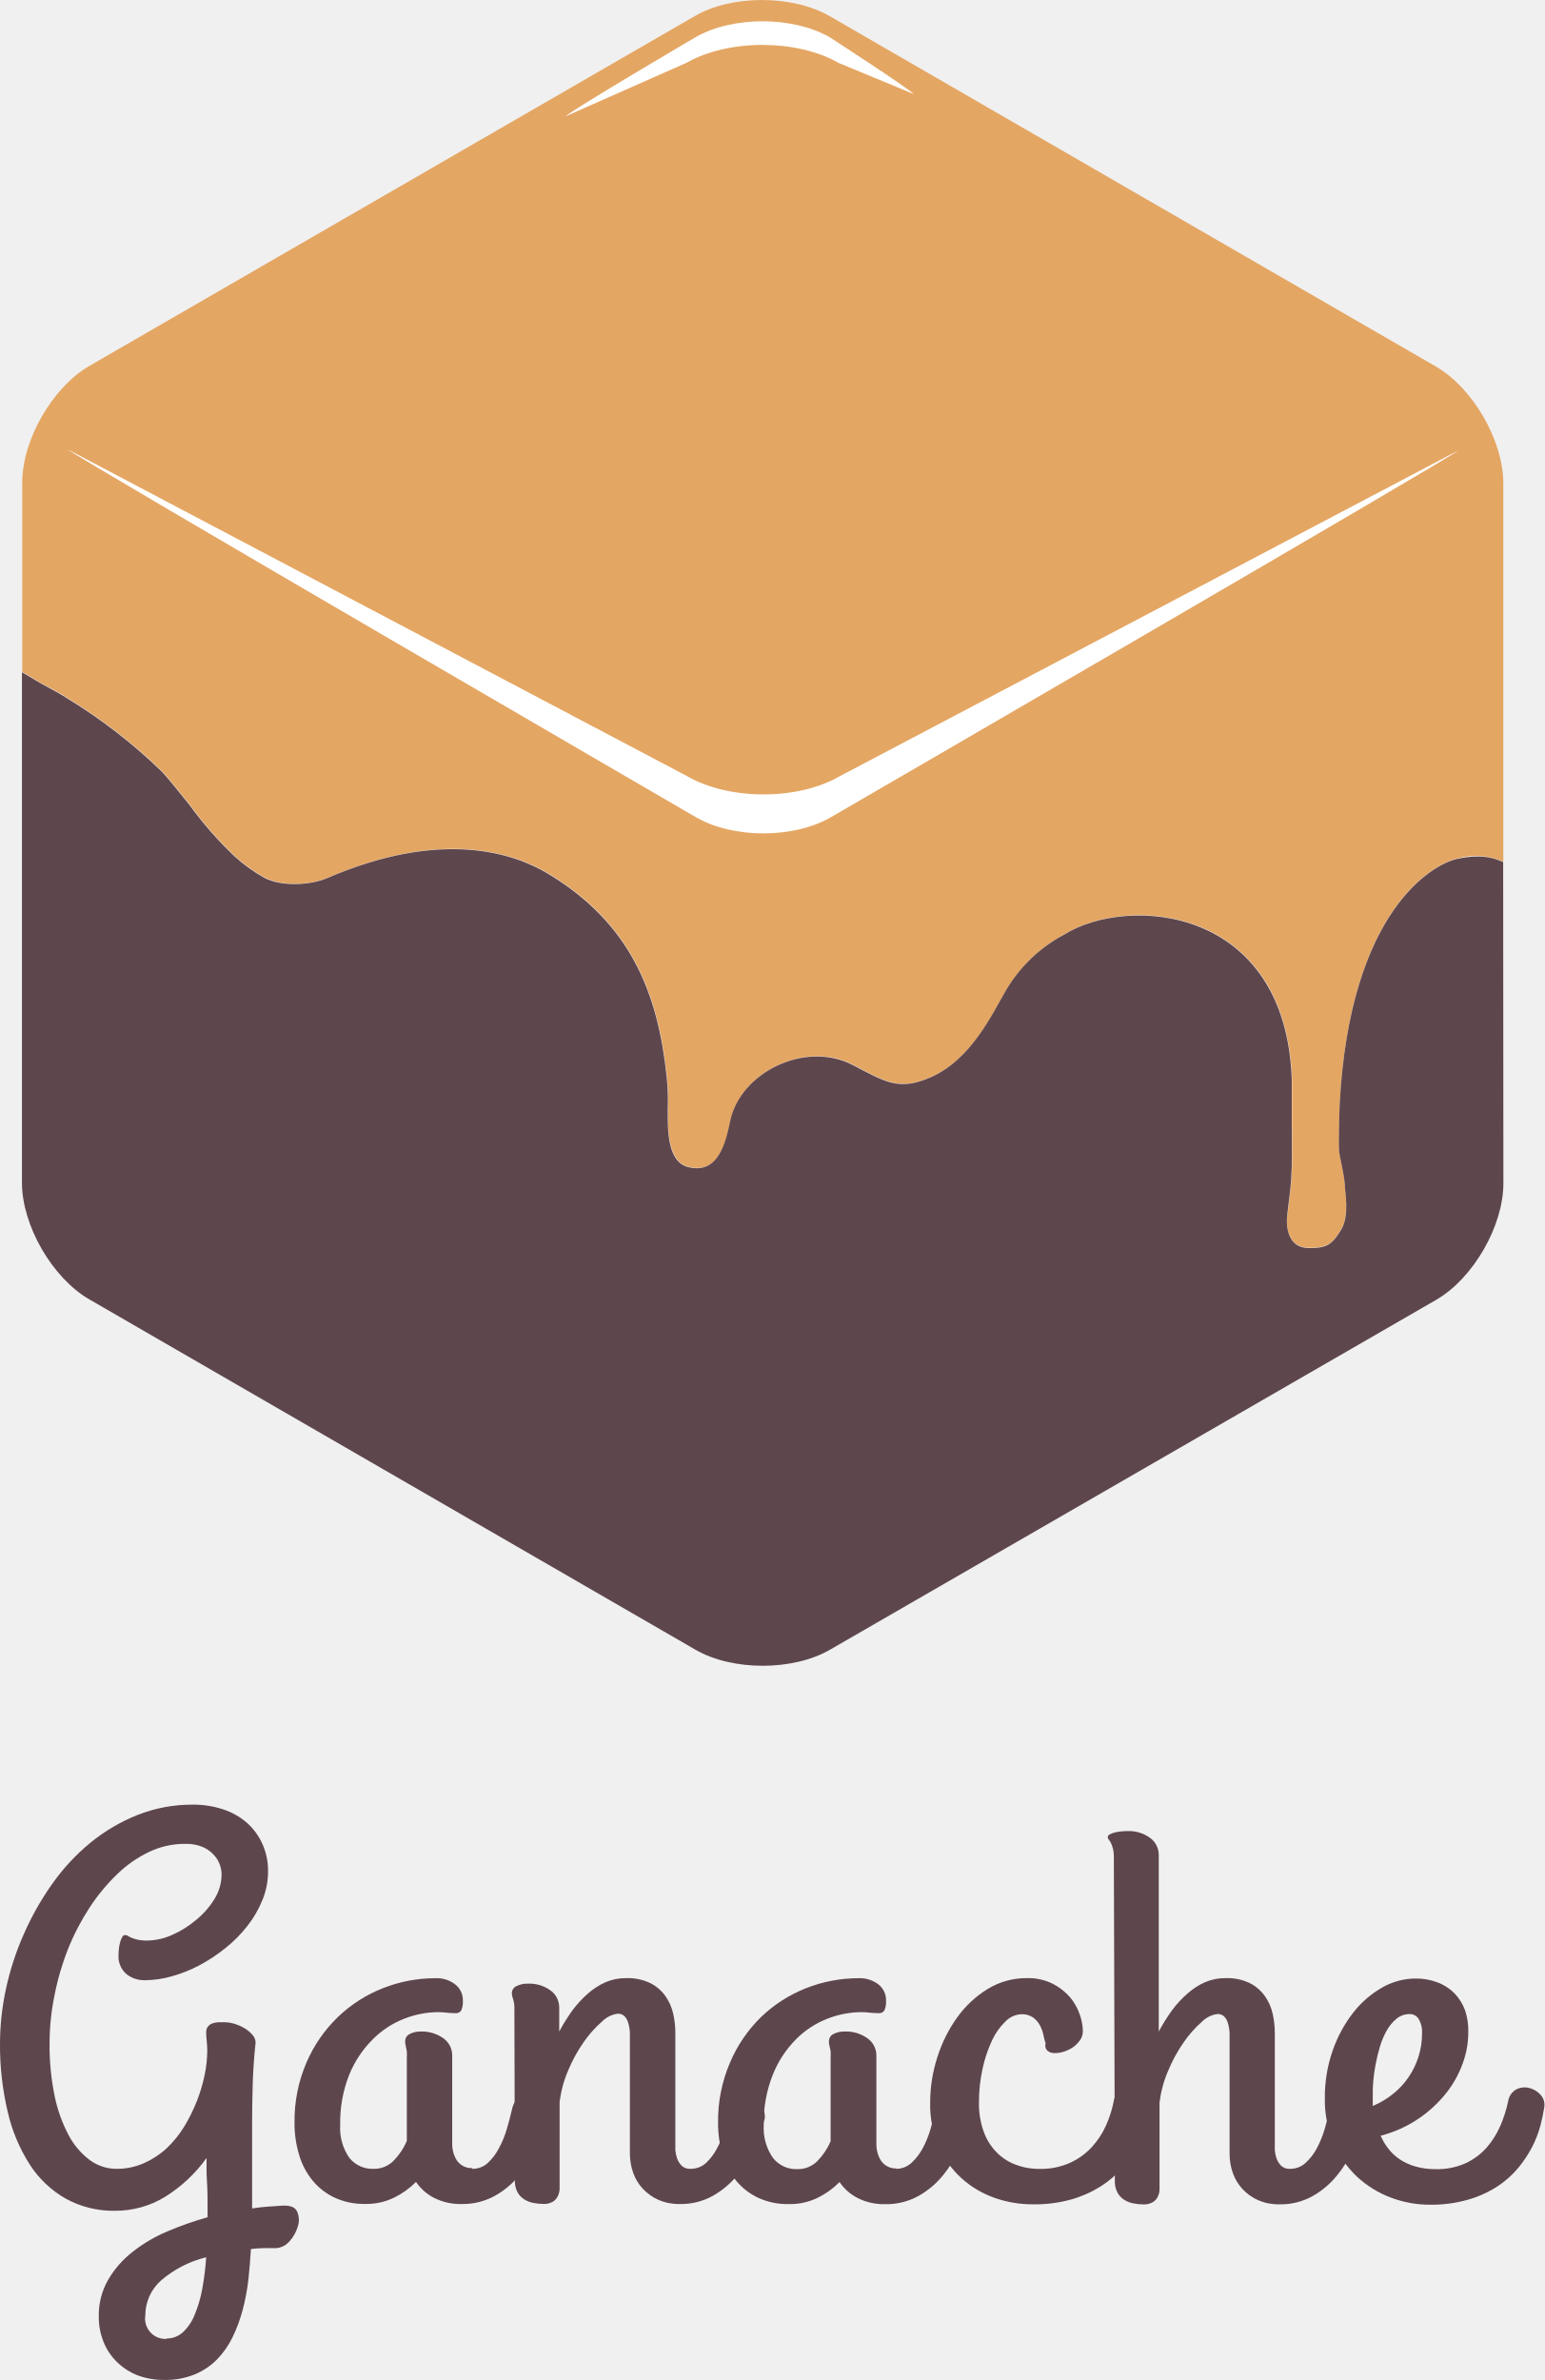
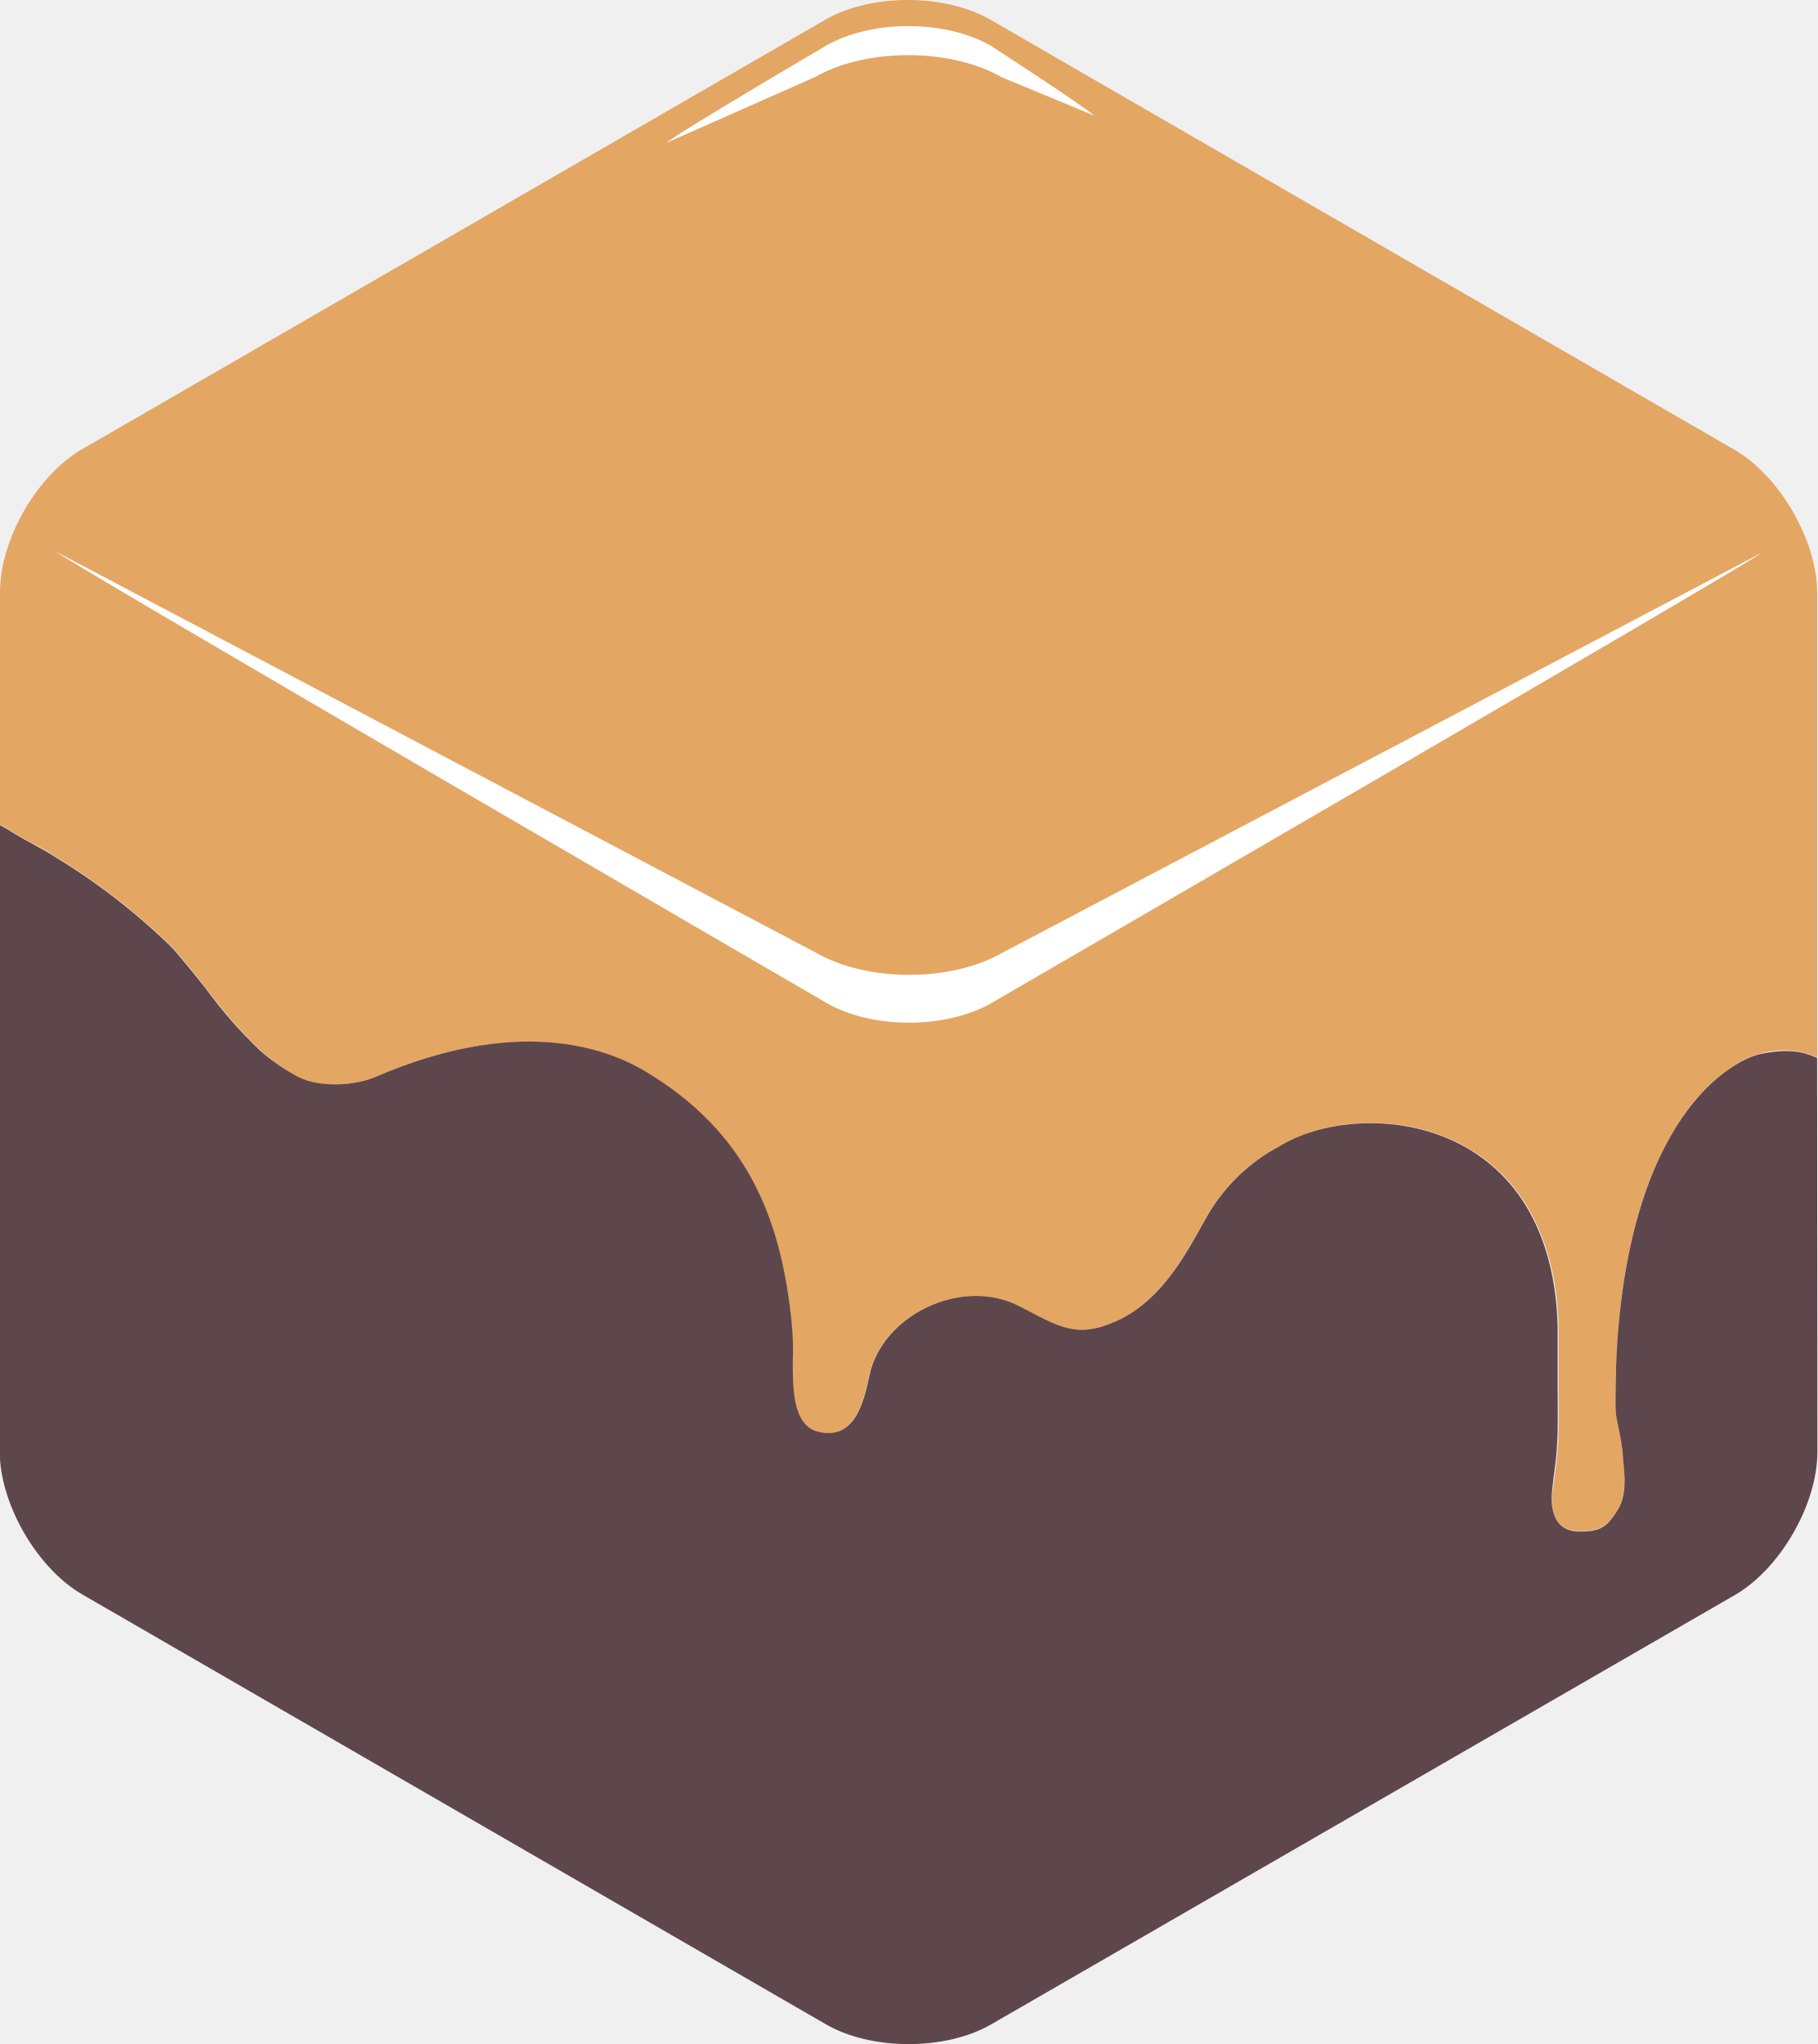
- <svg xmlns="http://www.w3.org/2000/svg" viewBox="0 0 198.41 305.77">
+ <svg xmlns="http://www.w3.org/2000/svg" viewBox="0 0 190.31 214">
  <defs>
-     <style>.cls-1{fill:#5e464d;}.cls-2{fill:#e4a663;}.cls-3{fill:#fff;}</style>
+     <style>.cls-1{fill:#e4a663;}.cls-2{fill:#5e464d;}.cls-3{fill:#fff;}</style>
  </defs>
  <g id="Layer_2" data-name="Layer 2">
    <g id="Layer_8" data-name="Layer 8">
-       <path class="cls-1" d="M26.54,277.25a18.81,18.81,0,0,1-5.35,5,12.24,12.24,0,0,1-6.43,1.78,12.68,12.68,0,0,1-6.28-1.54,13.36,13.36,0,0,1-4.63-4.36A21.46,21.46,0,0,1,1,271.36a37.15,37.15,0,0,1-1-8.84,33.4,33.4,0,0,1,.78-7.06,35.78,35.78,0,0,1,2.29-7A36.42,36.42,0,0,1,6.73,242a27.08,27.08,0,0,1,4.9-5.27,23.1,23.1,0,0,1,6.06-3.56,19,19,0,0,1,7.1-1.32,12.2,12.2,0,0,1,3.83.59,8.91,8.91,0,0,1,3.07,1.71,8,8,0,0,1,2,2.7,8.28,8.28,0,0,1,.75,3.58,9.72,9.72,0,0,1-.71,3.65,13.75,13.75,0,0,1-1.91,3.31A16.77,16.77,0,0,1,29,250.25a21.05,21.05,0,0,1-3.34,2.22,18,18,0,0,1-3.57,1.43,13,13,0,0,1-3.5.51,3.66,3.66,0,0,1-2.36-.8,3,3,0,0,1-1-2.51,8,8,0,0,1,.05-.81,5.47,5.47,0,0,1,.17-.81,2.66,2.66,0,0,1,.26-.63.42.42,0,0,1,.37-.25.69.69,0,0,1,.36.11,2.48,2.48,0,0,0,.44.24,5.34,5.34,0,0,0,.76.24,5.89,5.89,0,0,0,1.34.12,8,8,0,0,0,3.11-.71,12.5,12.5,0,0,0,3.06-1.9A10.66,10.66,0,0,0,27.54,244a6.07,6.07,0,0,0,.93-3.19,3.84,3.84,0,0,0-.24-1.28,3.54,3.54,0,0,0-.78-1.25,4.24,4.24,0,0,0-1.43-1,5.47,5.47,0,0,0-2.19-.39,10.67,10.67,0,0,0-4.61,1,15.51,15.51,0,0,0-4.16,2.89,24.69,24.69,0,0,0-3.56,4.31,30.29,30.29,0,0,0-2.76,5.31A33.4,33.4,0,0,0,7,256.37a30.26,30.26,0,0,0-.63,6.08A32,32,0,0,0,7,269.19a18.69,18.69,0,0,0,1.8,5.09,9.6,9.6,0,0,0,2.73,3.23,5.78,5.78,0,0,0,3.41,1.13,8.59,8.59,0,0,0,3.56-.73A10.5,10.5,0,0,0,21.41,276a13.31,13.31,0,0,0,2.27-2.81,21.15,21.15,0,0,0,1.62-3.27,20.68,20.68,0,0,0,1-3.37,16,16,0,0,0,.33-3.09,11.4,11.4,0,0,0-.07-1.23,10.36,10.36,0,0,1-.07-1.07,1.24,1.24,0,0,1,.2-.77,1.3,1.3,0,0,1,.54-.41,2.49,2.49,0,0,1,.78-.17q.45,0,.93,0a4.34,4.34,0,0,1,1.19.2,6.06,6.06,0,0,1,1.28.56,4.13,4.13,0,0,1,1,.83,1.49,1.49,0,0,1,.43,1c-.2,1.87-.32,3.65-.37,5.33s-.08,3.38-.08,5.12,0,3.31,0,5.07,0,3.69,0,5.81c.72-.12,1.42-.19,2.1-.24l1.95-.13c.89,0,1.47.2,1.73.76a2.63,2.63,0,0,1,.11,1.87,4.78,4.78,0,0,1-1.06,1.93,2.45,2.45,0,0,1-1.78.91q-.85,0-1.62,0c-.51,0-1,.06-1.58.11-.07,1.3-.19,2.62-.33,3.95a27,27,0,0,1-.73,3.87,19.25,19.25,0,0,1-1.3,3.51,10.74,10.74,0,0,1-2,2.86,8.67,8.67,0,0,1-2.86,1.92,9.85,9.85,0,0,1-3.91.71,9.45,9.45,0,0,1-3.51-.62A8,8,0,0,1,15,303.43a7.41,7.41,0,0,1-1.71-2.59,8.57,8.57,0,0,1-.6-3.24,9.15,9.15,0,0,1,1.19-4.68,12.63,12.63,0,0,1,3.14-3.6,19.31,19.31,0,0,1,4.48-2.64,41.74,41.74,0,0,1,5.17-1.82v-.68c0-1.49,0-2.8-.08-3.95S26.54,278.09,26.54,277.25Zm-5.17,23.19a3.11,3.11,0,0,0,2.18-.85,6.21,6.21,0,0,0,1.5-2.3A16,16,0,0,0,26,294a36.19,36.19,0,0,0,.49-4,14,14,0,0,0-5.82,3,6,6,0,0,0-2,4.49,2.61,2.61,0,0,0,2.75,3Z" />
-       <path class="cls-1" d="M60.66,278.64a2.9,2.9,0,0,0,2-.74A7,7,0,0,0,64.1,276a12.45,12.45,0,0,0,1-2.42c.26-.87.47-1.68.65-2.45a3.16,3.16,0,0,1,.76-1.57,1.52,1.52,0,0,1,1.1-.49,1.9,1.9,0,0,1,.91.25A3.59,3.59,0,0,1,70,270.93a2.39,2.39,0,0,1,.25,1v.17a1,1,0,0,1-.08.3A26.35,26.35,0,0,1,68.86,276a15.15,15.15,0,0,1-2.14,3.48,11,11,0,0,1-3.14,2.63,8.5,8.5,0,0,1-4.29,1.05,7.46,7.46,0,0,1-3.5-.78,6.18,6.18,0,0,1-2.34-2.06,10.44,10.44,0,0,1-2.77,2,8.15,8.15,0,0,1-3.77.83,9,9,0,0,1-3.92-.81,8.17,8.17,0,0,1-2.84-2.21,9.38,9.38,0,0,1-1.73-3.32,13.92,13.92,0,0,1-.58-4.1A18.9,18.9,0,0,1,39.37,265a18,18,0,0,1,4.05-5.87,17.69,17.69,0,0,1,5.78-3.7,18.3,18.3,0,0,1,6.74-1.28,3.88,3.88,0,0,1,2.53.78,2.54,2.54,0,0,1,1,2.12,2.62,2.62,0,0,1-.21,1.24.79.79,0,0,1-.76.35,10.19,10.19,0,0,1-1.08-.06,8.56,8.56,0,0,0-1.15-.07,12.14,12.14,0,0,0-4.38.86,11.58,11.58,0,0,0-4,2.64,13.59,13.59,0,0,0-3,4.49A16.48,16.48,0,0,0,43.71,273a6.68,6.68,0,0,0,1.16,4.21A3.78,3.78,0,0,0,48,278.64a3.5,3.5,0,0,0,2.6-1.07,8.28,8.28,0,0,0,1.67-2.51V264.38a6.58,6.58,0,0,0,0-.85q-.06-.33-.12-.57c0-.16-.07-.3-.09-.42a2.47,2.47,0,0,1,0-.36,1,1,0,0,1,.58-.86A2.86,2.86,0,0,1,54,261a4.74,4.74,0,0,1,3,.89A2.7,2.7,0,0,1,58.1,264v11.42a4.28,4.28,0,0,0,.15,1.13,3.75,3.75,0,0,0,.44,1,2.3,2.3,0,0,0,2,1Z" />
-       <path class="cls-1" d="M66.09,258.23a4.07,4.07,0,0,0-.17-1.42,2.28,2.28,0,0,1-.16-.81,1,1,0,0,1,.59-.83,3,3,0,0,1,1.41-.32,4.64,4.64,0,0,1,3,.89,2.7,2.7,0,0,1,1.09,2.15V261a24.9,24.9,0,0,1,1.69-2.71,13.81,13.81,0,0,1,2-2.17,8.85,8.85,0,0,1,2.27-1.46,6.52,6.52,0,0,1,2.62-.52,6.63,6.63,0,0,1,3.12.64,5.28,5.28,0,0,1,1.94,1.66,6.2,6.2,0,0,1,1,2.26,10.93,10.93,0,0,1,.28,2.43v14.33c0,.16,0,.41,0,.76a4.16,4.16,0,0,0,.22,1.07,2.61,2.61,0,0,0,.58.94,1.5,1.5,0,0,0,1.13.41,2.92,2.92,0,0,0,2-.74A7,7,0,0,0,92.13,276a13.1,13.1,0,0,0,1-2.42c.25-.87.47-1.68.65-2.45a2.85,2.85,0,0,1,.74-1.57,1.55,1.55,0,0,1,1.08-.49,2,2,0,0,1,.93.25,3.45,3.45,0,0,1,.87.66,3.53,3.53,0,0,1,.63.91,2.38,2.38,0,0,1,.24,1v.17a.94.94,0,0,1-.07.3A26.35,26.35,0,0,1,96.89,276a14.89,14.89,0,0,1-2.16,3.48,11.41,11.41,0,0,1-3.14,2.63,8.4,8.4,0,0,1-4.27,1.05,6.54,6.54,0,0,1-2.7-.52,6.28,6.28,0,0,1-2-1.41,5.78,5.78,0,0,1-1.26-2.06,7.42,7.42,0,0,1-.43-2.5v-14c0-.55,0-1.05,0-1.53a5.52,5.52,0,0,0-.21-1.25,2.1,2.1,0,0,0-.48-.86,1.19,1.19,0,0,0-.88-.32,3.44,3.44,0,0,0-2,1A14.06,14.06,0,0,0,75,262.35,19.16,19.16,0,0,0,73,266a14.45,14.45,0,0,0-1.1,4.1v10.11c0,.33,0,.68,0,1a2.37,2.37,0,0,1-.23.94,1.71,1.71,0,0,1-.63.71,2.26,2.26,0,0,1-1.25.29,6.59,6.59,0,0,1-1.2-.12,3.4,3.4,0,0,1-1.19-.44,2.51,2.51,0,0,1-.89-.91,3,3,0,0,1-.36-1.57Z" />
-       <path class="cls-1" d="M115.08,278.64a2.9,2.9,0,0,0,2-.74,7,7,0,0,0,1.45-1.86,12.45,12.45,0,0,0,1-2.42c.26-.87.47-1.68.65-2.45a3.16,3.16,0,0,1,.76-1.57,1.52,1.52,0,0,1,1.1-.49,1.9,1.9,0,0,1,.91.25,3.59,3.59,0,0,1,1.48,1.57,2.26,2.26,0,0,1,.25,1v.17a1,1,0,0,1-.08.3,26.35,26.35,0,0,1-1.32,3.62,15.15,15.15,0,0,1-2.14,3.48,11,11,0,0,1-3.14,2.63,8.47,8.47,0,0,1-4.29,1.05,7.46,7.46,0,0,1-3.5-.78,6.18,6.18,0,0,1-2.34-2.06,10.44,10.44,0,0,1-2.77,2,8.15,8.15,0,0,1-3.77.83,9,9,0,0,1-3.92-.81,8.17,8.17,0,0,1-2.84-2.21,9.38,9.38,0,0,1-1.73-3.32,13.92,13.92,0,0,1-.58-4.1A18.9,18.9,0,0,1,93.79,265a18,18,0,0,1,4-5.87,17.69,17.69,0,0,1,5.78-3.7,18.3,18.3,0,0,1,6.74-1.28,3.9,3.9,0,0,1,2.53.78,2.54,2.54,0,0,1,1,2.12,2.62,2.62,0,0,1-.21,1.24.79.79,0,0,1-.76.35,10.19,10.19,0,0,1-1.08-.06,8.56,8.56,0,0,0-1.15-.07,12.14,12.14,0,0,0-4.38.86,11.58,11.58,0,0,0-4,2.64,13.59,13.59,0,0,0-2.95,4.49A16.48,16.48,0,0,0,98.13,273a6.68,6.68,0,0,0,1.16,4.21,3.78,3.78,0,0,0,3.16,1.47,3.5,3.5,0,0,0,2.6-1.07,8.28,8.28,0,0,0,1.67-2.51V264.38a6.58,6.58,0,0,0,0-.85q-.06-.33-.12-.57t-.09-.42a2.47,2.47,0,0,1,0-.36,1,1,0,0,1,.58-.86,2.86,2.86,0,0,1,1.39-.32,4.69,4.69,0,0,1,3,.89,2.68,2.68,0,0,1,1.12,2.15v11.42a4.28,4.28,0,0,0,.15,1.13,3.75,3.75,0,0,0,.44,1,2.3,2.3,0,0,0,2,1Z" />
-       <path class="cls-1" d="M132.67,283.2a14.65,14.65,0,0,1-4.91-.84,12.52,12.52,0,0,1-4.22-2.51,12.14,12.14,0,0,1-2.94-4.08,13.69,13.69,0,0,1-1.09-5.65,18.82,18.82,0,0,1,.93-5.84,18.06,18.06,0,0,1,2.56-5.12,13.56,13.56,0,0,1,3.92-3.64,9.51,9.51,0,0,1,5-1.38,7,7,0,0,1,3.35.73,7.35,7.35,0,0,1,2.23,1.75,6.81,6.81,0,0,1,1.24,2.22,6.72,6.72,0,0,1,.39,2.09,2,2,0,0,1-.39,1.22,3.7,3.7,0,0,1-.94.91,4.43,4.43,0,0,1-1.23.56,3.8,3.8,0,0,1-1.19.15,1.29,1.29,0,0,1-.84-.34.93.93,0,0,1-.2-.91,9.19,9.19,0,0,1-.28-1.08,4.74,4.74,0,0,0-.45-1.24,3.1,3.1,0,0,0-.87-1,2.47,2.47,0,0,0-1.52-.42,3,3,0,0,0-2,.89,8.16,8.16,0,0,0-1.75,2.45,17.05,17.05,0,0,0-1.22,3.62,19.9,19.9,0,0,0-.47,4.39,10.51,10.51,0,0,0,.58,3.65,7.3,7.3,0,0,0,1.62,2.67,6.73,6.73,0,0,0,2.47,1.64,8.5,8.5,0,0,0,3.1.56,9.14,9.14,0,0,0,3.88-.76,8.77,8.77,0,0,0,2.81-2,10.57,10.57,0,0,0,1.86-2.81,14.82,14.82,0,0,0,1-3.14,2.11,2.11,0,0,1,1.06-1.54,2.34,2.34,0,0,1,1.64-.18,2.87,2.87,0,0,1,1.45.86,1.87,1.87,0,0,1,.5,1.57,17.91,17.91,0,0,1-.54,2.4,14,14,0,0,1-1.14,2.74,15.74,15.74,0,0,1-1.87,2.72,12.44,12.44,0,0,1-2.77,2.38,14.79,14.79,0,0,1-3.81,1.69A17.45,17.45,0,0,1,132.67,283.2Z" />
-       <path class="cls-1" d="M143.11,238.63a4.13,4.13,0,0,0-.13-1.18,3.36,3.36,0,0,0-.26-.7,2,2,0,0,0-.26-.4.47.47,0,0,1-.13-.32.4.4,0,0,1,.22-.34,2.48,2.48,0,0,1,.6-.24,4.73,4.73,0,0,1,.8-.15,7.89,7.89,0,0,1,.84-.05,4.63,4.63,0,0,1,3,.89,2.7,2.7,0,0,1,1.09,2.15V261a24.9,24.9,0,0,1,1.69-2.71,13.39,13.39,0,0,1,2-2.17,8.64,8.64,0,0,1,2.26-1.46,6.52,6.52,0,0,1,2.62-.52,6.7,6.7,0,0,1,3.13.64,5.33,5.33,0,0,1,1.93,1.66,6.2,6.2,0,0,1,1,2.26,10.93,10.93,0,0,1,.28,2.43v14.33c0,.16,0,.41,0,.76a4.16,4.16,0,0,0,.22,1.07,2.61,2.61,0,0,0,.58.94,1.5,1.5,0,0,0,1.13.41,2.92,2.92,0,0,0,2-.74,7,7,0,0,0,1.45-1.86,13.1,13.1,0,0,0,1-2.42c.25-.87.47-1.68.65-2.45a3,3,0,0,1,.68-1.52,1.58,1.58,0,0,1,1-.52,1.84,1.84,0,0,1,1.09.25,3.24,3.24,0,0,1,1,.79,3.4,3.4,0,0,1,.61,1.1,1.91,1.91,0,0,1,.06,1.15,31.56,31.56,0,0,1-1.36,3.62,14.81,14.81,0,0,1-2.14,3.48,11,11,0,0,1-3.12,2.63,8.4,8.4,0,0,1-4.27,1.05,6.54,6.54,0,0,1-2.7-.52,6.28,6.28,0,0,1-2-1.41,5.93,5.93,0,0,1-1.26-2.06,7.42,7.42,0,0,1-.43-2.5v-14c0-.55,0-1.05,0-1.53a5.52,5.52,0,0,0-.21-1.25,2.1,2.1,0,0,0-.48-.86,1.18,1.18,0,0,0-.87-.32,3.43,3.43,0,0,0-2,1,14.06,14.06,0,0,0-2.34,2.64,19.16,19.16,0,0,0-2,3.67,14.45,14.45,0,0,0-1.1,4.1v10.11c0,.33,0,.68,0,1a2.2,2.2,0,0,1-.22.94,1.71,1.71,0,0,1-.63.71,2.26,2.26,0,0,1-1.25.29,6.59,6.59,0,0,1-1.2-.12,3.4,3.4,0,0,1-1.19-.44,2.51,2.51,0,0,1-.89-.91,3,3,0,0,1-.36-1.57Z" />
-       <path class="cls-1" d="M188.65,261.13a11.55,11.55,0,0,1-.73,4,13.39,13.39,0,0,1-2.15,3.83,16.23,16.23,0,0,1-3.53,3.25,15.92,15.92,0,0,1-4.85,2.18,7.3,7.3,0,0,0,1,1.67,6.19,6.19,0,0,0,1.47,1.37,7.14,7.14,0,0,0,2,.91,9,9,0,0,0,2.62.34,8.84,8.84,0,0,0,3.83-.76,8.36,8.36,0,0,0,2.69-2,10.77,10.77,0,0,0,1.77-2.81,16.59,16.59,0,0,0,1-3.14,2.09,2.09,0,0,1,1.06-1.54,2.34,2.34,0,0,1,1.64-.18,2.87,2.87,0,0,1,1.45.86,1.91,1.91,0,0,1,.5,1.57,23.08,23.08,0,0,1-.5,2.4,14.15,14.15,0,0,1-1.06,2.74,15.3,15.3,0,0,1-1.81,2.72,12,12,0,0,1-2.69,2.38,14.28,14.28,0,0,1-3.76,1.69,17.21,17.21,0,0,1-4.94.64,14.06,14.06,0,0,1-5-.93,13.23,13.23,0,0,1-4.31-2.67,13,13,0,0,1-3-4.29,14.06,14.06,0,0,1-1.13-5.8,18.11,18.11,0,0,1,1-6.1,17,17,0,0,1,2.64-4.88,12.71,12.71,0,0,1,3.72-3.23,8.68,8.68,0,0,1,4.27-1.16,7.7,7.7,0,0,1,2.88.51,6,6,0,0,1,2.18,1.43,6.3,6.3,0,0,1,1.35,2.21A8.33,8.33,0,0,1,188.65,261.13Zm-12.27,8.18a4.17,4.17,0,0,0,0,.61c0,.2,0,.42,0,.64A10.54,10.54,0,0,0,179,269a9.66,9.66,0,0,0,2-2.17,9.95,9.95,0,0,0,1.71-5.64,3.18,3.18,0,0,0-.43-1.79,1.32,1.32,0,0,0-1.17-.64,2.58,2.58,0,0,0-1.65.57,5.28,5.28,0,0,0-1.27,1.51,10,10,0,0,0-.89,2.09,21.72,21.72,0,0,0-.57,2.35,19.39,19.39,0,0,0-.3,2.25A16,16,0,0,0,176.38,269.31Z" />
-       <path class="cls-2" d="M168.24,160.31c2.23,0,3-.52,4.06-2.33s.55-4.75.51-5.55c-.1-1.76-.69-3.72-.77-4.7,0-.6,0-4.43.09-6,1.34-24.84,12-30.75,15.08-31.42a8.59,8.59,0,0,1,5.94.4l0-38h0l0-.54V62.09c0-5.49-3.9-12.24-8.66-15l-77.86-45C101.83-.69,94-.69,89.28,2.06L11.5,47c-4.75,2.75-8.65,9.5-8.64,15v9.82a.91.91,0,0,0,0,.17V86.33c.45.25.9.51,1.35.79,1.51,1,3,1.55,4.52,2.6a68.48,68.48,0,0,1,12,9.28c.71.68,3.08,3.66,3.64,4.36a48,48,0,0,0,5.78,6.6A20.89,20.89,0,0,0,34,112.74c2.29,1.19,6.07.92,8,.07,14.82-6.42,24.12-3.2,28.41-.62,10.61,6.37,14.15,15.28,15.28,26.1a29.22,29.22,0,0,1,.14,4.22c0,2.57-.09,6.7,2.62,7.39,3.89,1,4.83-3.16,5.41-5.92,1.31-6.25,9.63-10.35,15.72-7.2,4.2,2.17,5.92,3.4,10.07,1.57,5.19-2.29,7.87-8.12,9.68-11.22a19,19,0,0,1,7.48-7.12c8.1-5.05,28.46-3.74,29.2,18.7,0,1.22,0,4.34,0,6.24,0,2.14.07,4.23-.07,6.44-.09,1.47-.35,3-.49,4.51C165.41,155.9,164.65,160.29,168.24,160.31Z" />
-       <path class="cls-1" d="M193.13,110.75c-.55-.17-2.15-1.22-5.92-.4-3.09.67-13.74,6.58-15.08,31.42-.08,1.53-.13,5.36-.09,6,.08,1,.67,2.94.77,4.7,0,.8.61,3.7-.51,5.55s-1.83,2.34-4.06,2.33c-3.59,0-2.83-4.41-2.83-4.41.14-1.49.4-3,.49-4.51.14-2.21.07-4.3.07-6.44,0-1.9,0-5,0-6.24-.74-22.44-21.1-23.75-29.2-18.7a19,19,0,0,0-7.48,7.12c-1.81,3.1-4.49,8.93-9.68,11.22-4.15,1.83-5.87.6-10.07-1.57-6.09-3.15-14.41.95-15.72,7.2-.58,2.76-1.52,6.91-5.41,5.92-2.71-.69-2.62-4.82-2.62-7.39a29.22,29.22,0,0,0-.14-4.22c-1.13-10.82-4.67-19.73-15.28-26.1-4.29-2.58-13.59-5.8-28.41.62-2,.85-5.74,1.12-8-.07A20.89,20.89,0,0,1,30.11,110a48,48,0,0,1-5.78-6.6c-.56-.7-2.93-3.68-3.64-4.36a68.48,68.48,0,0,0-12-9.28c-1.52-1-3-1.64-4.52-2.6-.45-.28-.9-.54-1.35-.79l0,65.57c0,5.5,3.9,12.25,8.66,15l77.86,45c4.76,2.76,12.55,2.76,17.31,0L184.52,167c4.76-2.75,8.65-9.5,8.64-15Z" />
-       <path class="cls-3" d="M107.88,99.73c-5.38,3.11-14.19,3.11-19.57,0l-79.62-42c.9.89,80.74,47.27,80.74,47.27,4.76,2.76,12.55,2.76,17.31,0,0,0,79.73-46.24,80.63-47.13Z" />
-       <path class="cls-3" d="M88.18,8.08C93.57,5,102.37,5,107.76,8.09l9.65,4c-.9-.89-10.78-7.29-10.78-7.29-4.76-2.75-12.54-2.76-17.3,0,0,0-15.78,9.27-16.67,10.15Z" />
+       <path class="cls-1" d="M165.38,160.31c2.24,0,3-.52,4.06-2.33s.55-4.75.51-5.55c-.1-1.76-.69-3.72-.76-4.7-.05-.6,0-4.43.09-6,1.34-24.84,12-30.75,15.07-31.42a8.59,8.59,0,0,1,5.94.4l0-38h0l0-.54V62.09c0-5.49-3.91-12.24-8.66-15l-77.87-45C99-.69,91.19-.69,86.43,2.06L8.65,47C3.89,49.71,0,56.46,0,62v9.82s0,.11,0,.17V86.33c.45.25.91.51,1.36.79,1.5,1,3,1.55,4.51,2.6a68.43,68.43,0,0,1,12,9.28c.7.68,3.07,3.66,3.64,4.36a47.22,47.22,0,0,0,5.77,6.6,20.62,20.62,0,0,0,3.87,2.78c2.28,1.19,6.07.92,8,.07,14.82-6.42,24.12-3.2,28.41-.62,10.61,6.37,14.15,15.28,15.28,26.1a29.22,29.22,0,0,1,.14,4.22c0,2.57-.09,6.7,2.62,7.39,3.89,1,4.83-3.16,5.41-5.92,1.32-6.25,9.63-10.35,15.72-7.2,4.2,2.17,5.92,3.4,10.07,1.57,5.2-2.29,7.87-8.12,9.68-11.22A19,19,0,0,1,134,120c8.11-5.05,28.46-3.74,29.21,18.7,0,1.22,0,4.34,0,6.24,0,2.14.07,4.23-.07,6.44-.08,1.47-.35,3-.49,4.51C162.55,155.9,161.79,160.29,165.38,160.31Z" />
+       <path class="cls-2" d="M190.28,110.75c-.56-.17-2.16-1.22-5.93-.4-3.09.67-13.73,6.58-15.07,31.42-.08,1.53-.14,5.36-.09,6,.07,1,.66,2.94.76,4.7,0,.8.62,3.7-.51,5.55s-1.82,2.34-4.06,2.33c-3.59,0-2.83-4.41-2.83-4.41.14-1.49.41-3,.49-4.51.14-2.21.07-4.3.07-6.44,0-1.9,0-5,0-6.24C162.41,116.27,142.06,115,134,120a19,19,0,0,0-7.48,7.12c-1.81,3.1-4.48,8.93-9.68,11.22-4.15,1.83-5.87.6-10.07-1.57-6.09-3.15-14.4.95-15.72,7.2-.58,2.76-1.52,6.91-5.41,5.92-2.71-.69-2.62-4.82-2.62-7.39a29.22,29.22,0,0,0-.14-4.22c-1.13-10.82-4.67-19.73-15.28-26.1-4.29-2.58-13.59-5.8-28.41.62-2,.85-5.74,1.12-8-.07A20.62,20.62,0,0,1,27.25,110a47.22,47.22,0,0,1-5.77-6.6c-.57-.7-2.94-3.68-3.64-4.36a68.43,68.43,0,0,0-12-9.28c-1.52-1-3-1.64-4.51-2.6-.45-.28-.91-.54-1.36-.79l0,65.57c0,5.5,3.9,12.25,8.66,15l77.86,45c4.76,2.76,12.55,2.76,17.31,0L181.66,167c4.76-2.75,8.65-9.5,8.65-15Z" />
+       <path class="cls-3" d="M105,99.73c-5.39,3.11-14.2,3.11-19.58,0l-79.61-42c.9.89,80.73,47.27,80.73,47.27,4.76,2.76,12.55,2.76,17.31,0,0,0,79.74-46.24,80.63-47.13Z" />
+       <path class="cls-3" d="M85.32,8.08C90.71,5,99.52,5,104.9,8.09l9.65,4c-.9-.89-10.78-7.29-10.78-7.29-4.75-2.75-12.54-2.76-17.3,0,0,0-15.77,9.27-16.67,10.15Z" />
    </g>
  </g>
</svg>
